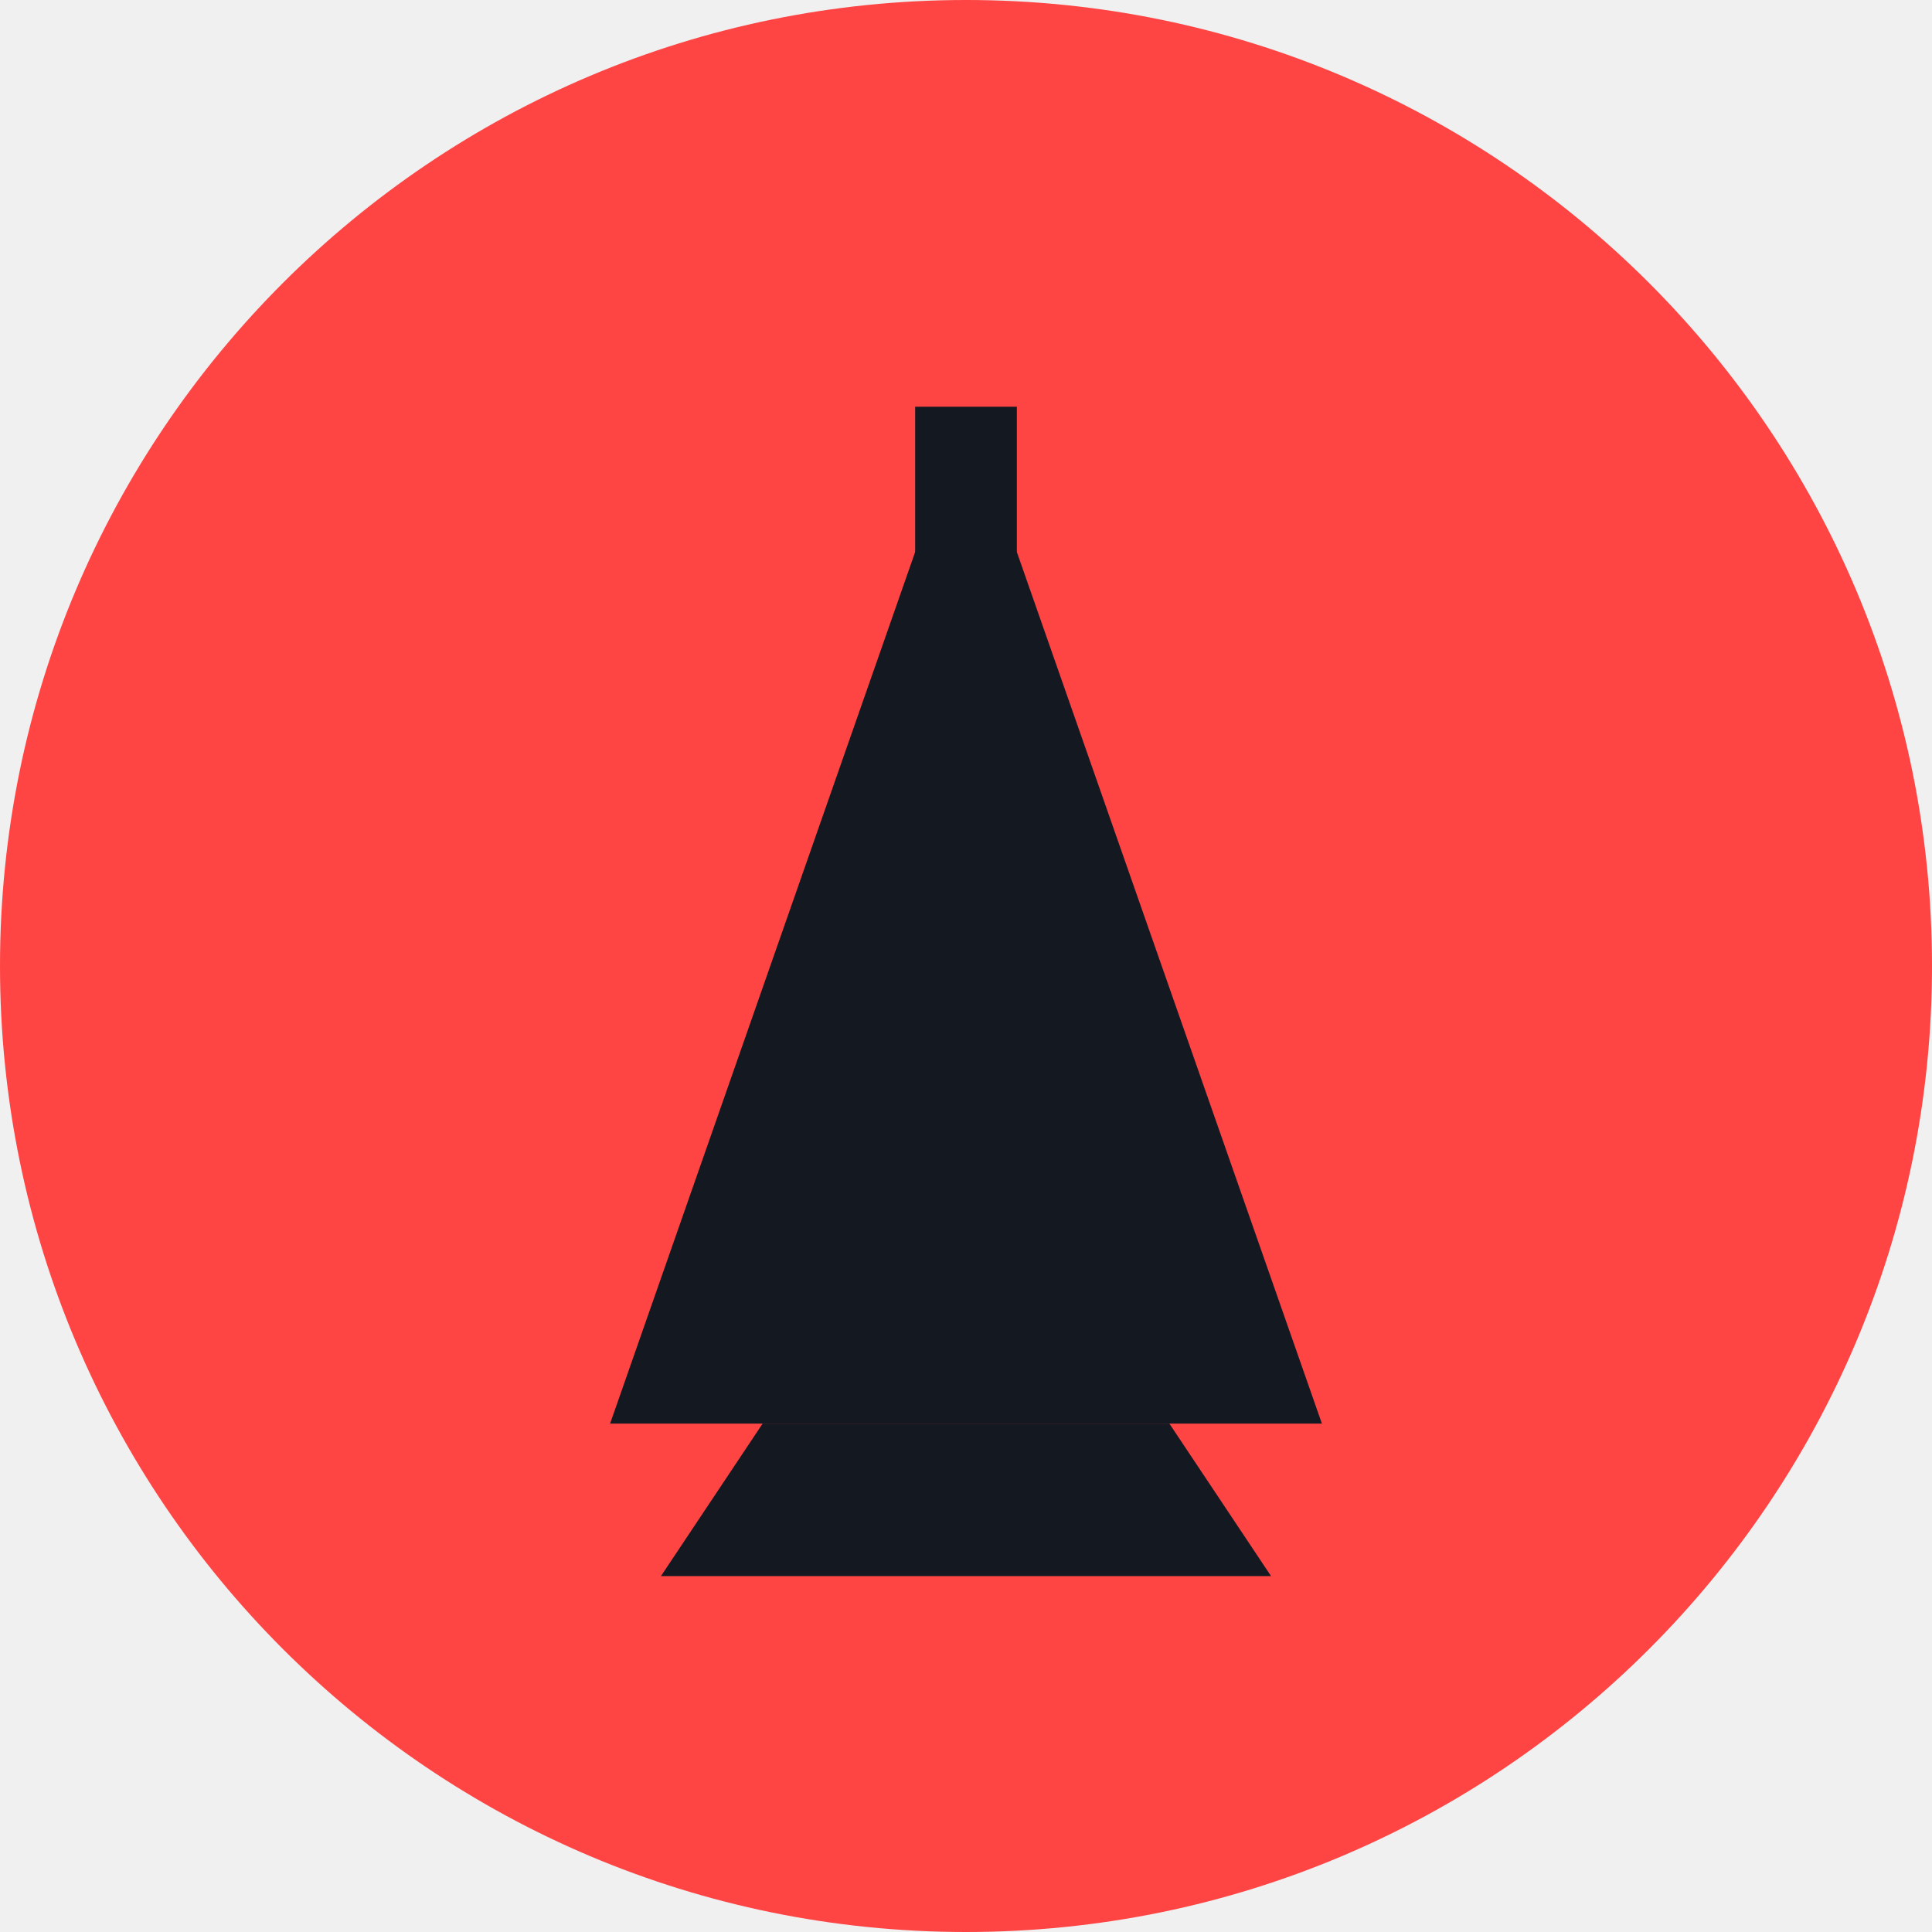
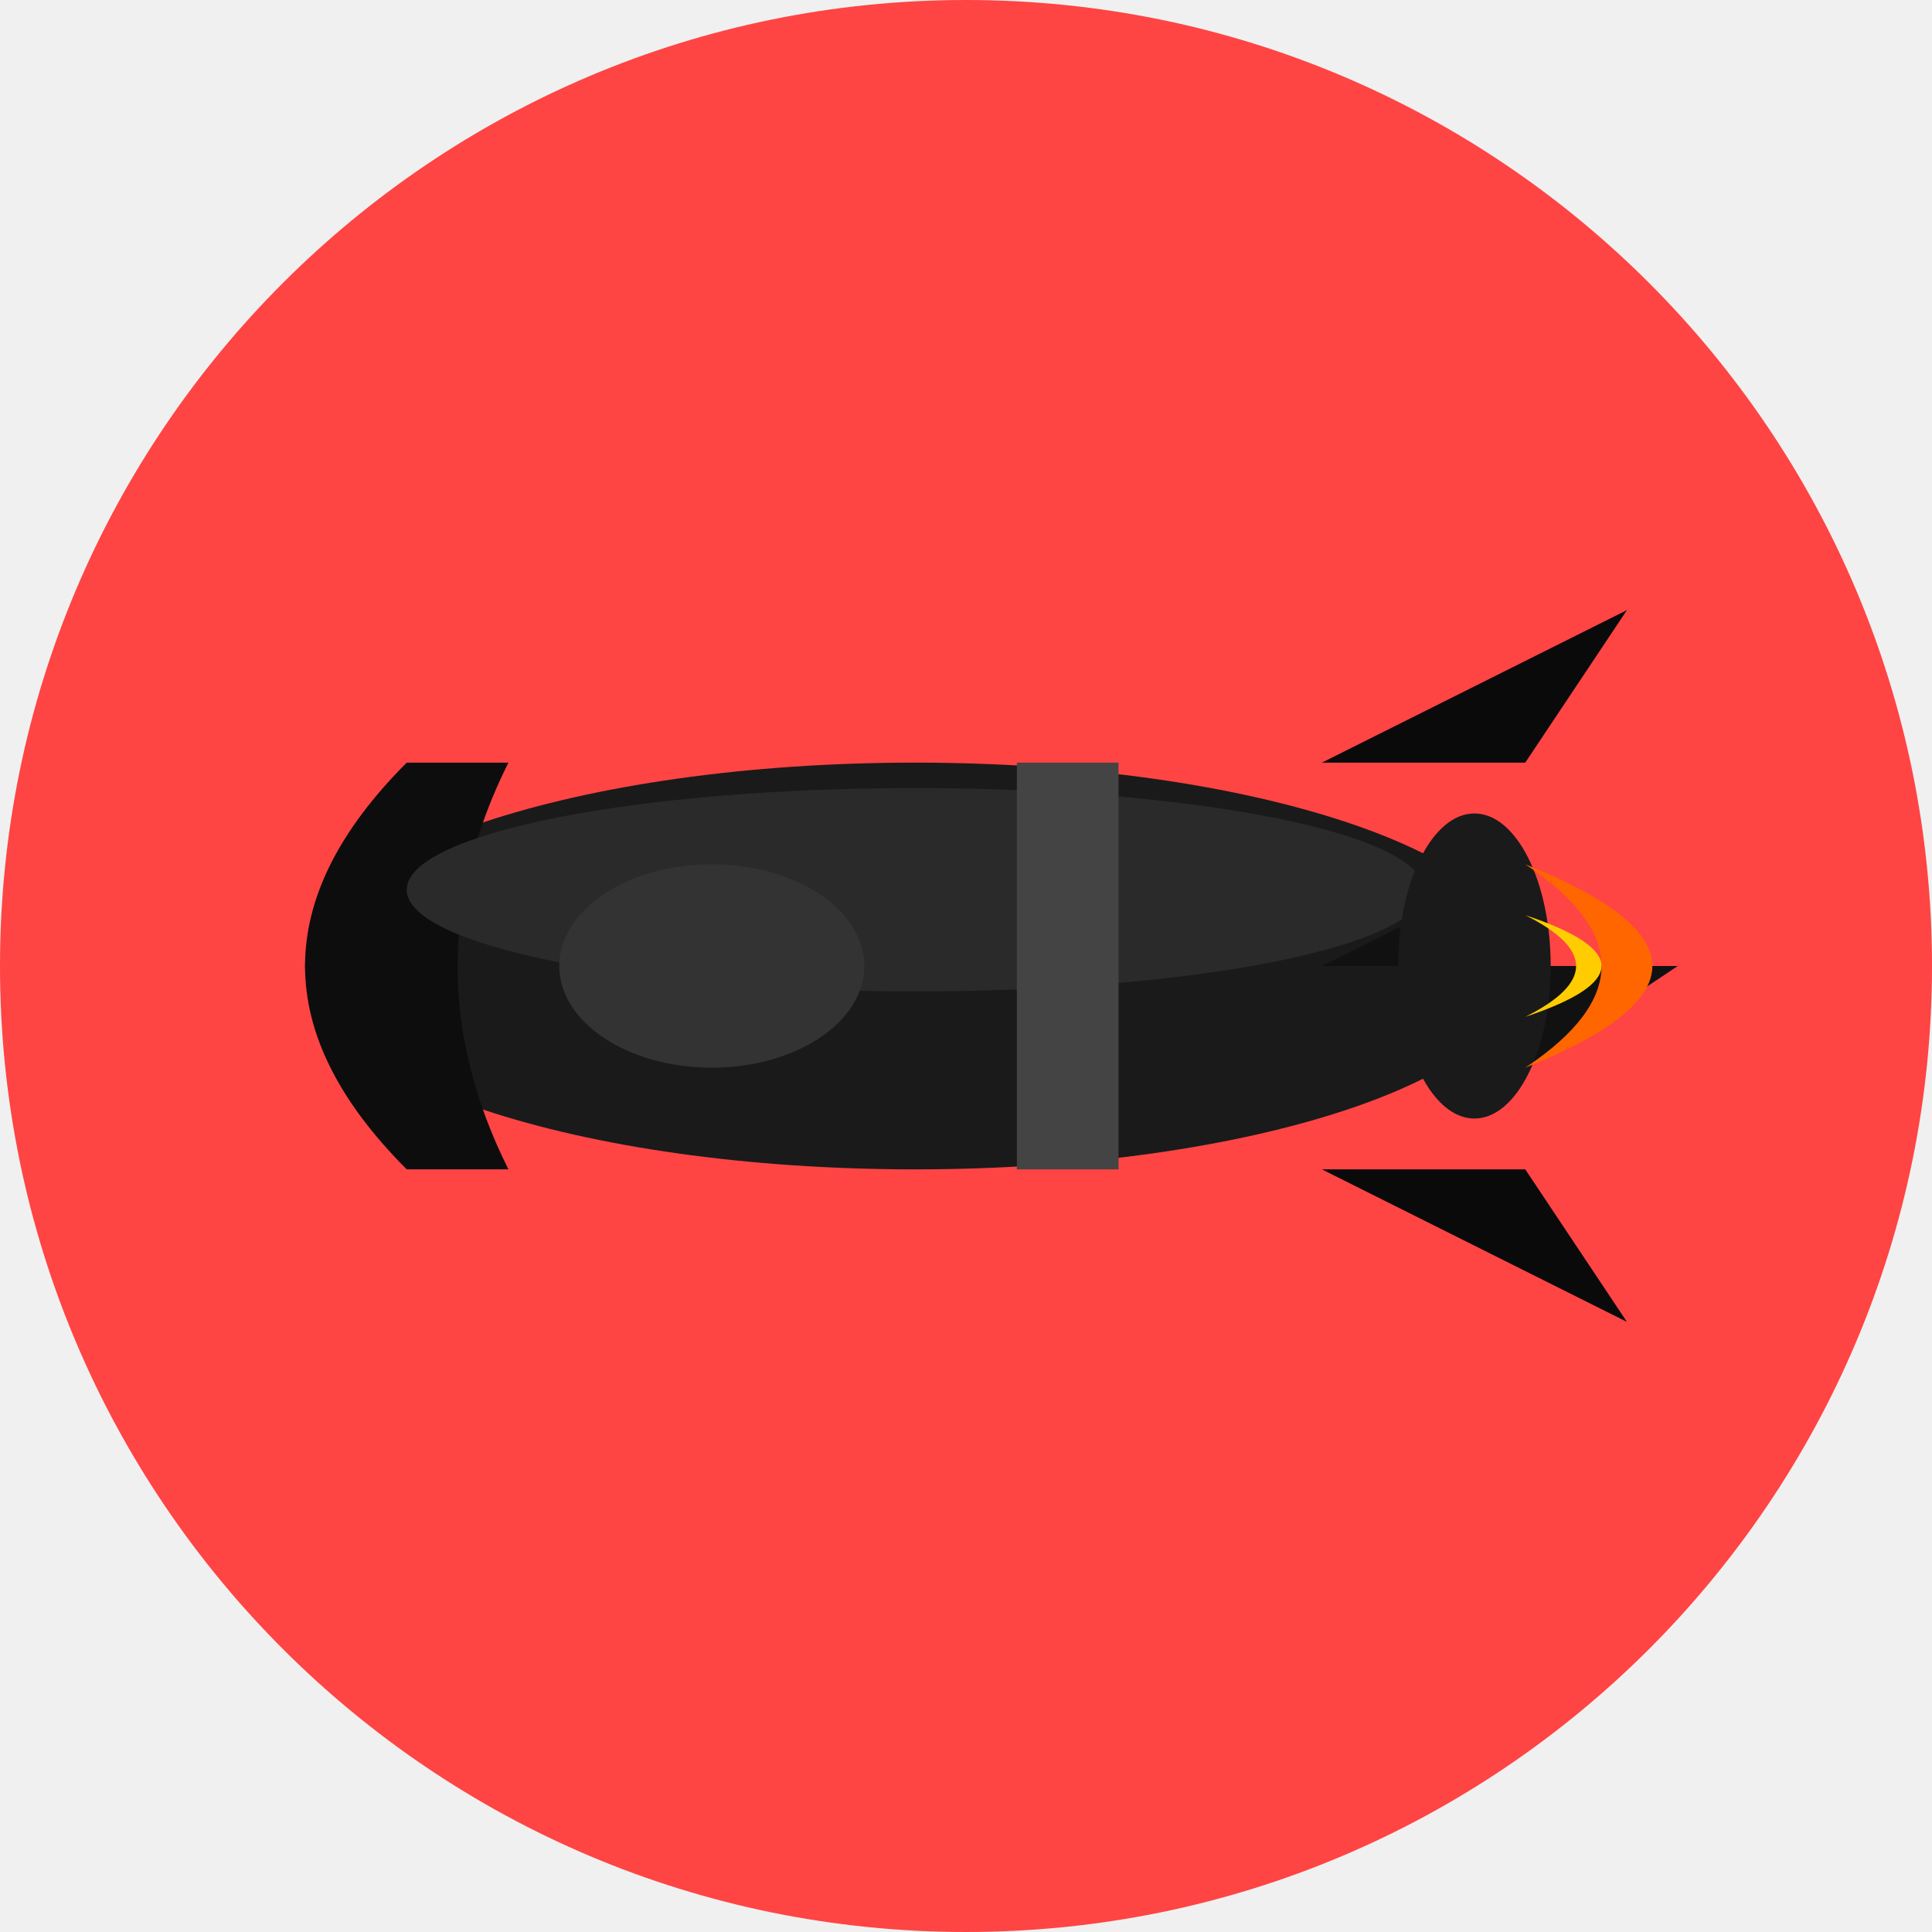
<svg xmlns="http://www.w3.org/2000/svg" width="38" height="38" viewBox="0 0 38 38" fill="none">
  <circle cx="19" cy="19" r="19" fill="#FF4444" />
-   <g clip-path="url(#clip0_balistic)">
-     <path d="M19 8L12 28H26L19 8Z" fill="#141921" />
-     <path d="M19 8L19 22" stroke="#141921" stroke-width="2" />
-     <circle cx="19" cy="25" r="2" fill="#141921" />
-     <path d="M15 28L13 31H25L23 28" fill="#141921" />
+   <g transform="rotate(-90, 19, 19)">
+     <ellipse cx="19" cy="18" rx="4" ry="12" fill="#1a1a1a" />
+     <path d="M15 8 Q19 4 23 8 L23 10 Q19 8 15 10 Z" fill="#0d0d0d" />
+     <ellipse cx="20.5" cy="18" rx="2" ry="10" fill="#2a2a2a" />
+     <path d="M15 26 L12 32 L15 30 Z" fill="#0a0a0a" />
+     <path d="M23 26 L26 32 L23 30 Z" fill="#0a0a0a" />
+     <path d="M19 26 L19 33 L17 30 L21 30 Z" fill="#111111" />
+     <ellipse cx="19" cy="14" rx="2" ry="3" fill="#333333" />
+     <rect x="15" y="20" width="8" height="2" fill="#444444" />
+     <ellipse cx="19" cy="29" rx="3" ry="1.5" fill="#1a1a1a" />
+     <path d="M17 30 Q19 35 21 30 Q19 33 17 30" fill="#FF6600" />
+     <path d="M18 30 Q19 33 20 30 Q19 32 18 30" fill="#FFCC00" />
  </g>
-   <defs>
-     <clipPath id="clip0_balistic">
-       <rect width="24" height="24" fill="white" transform="translate(7 7)" />
-     </clipPath>
-   </defs>
</svg>
